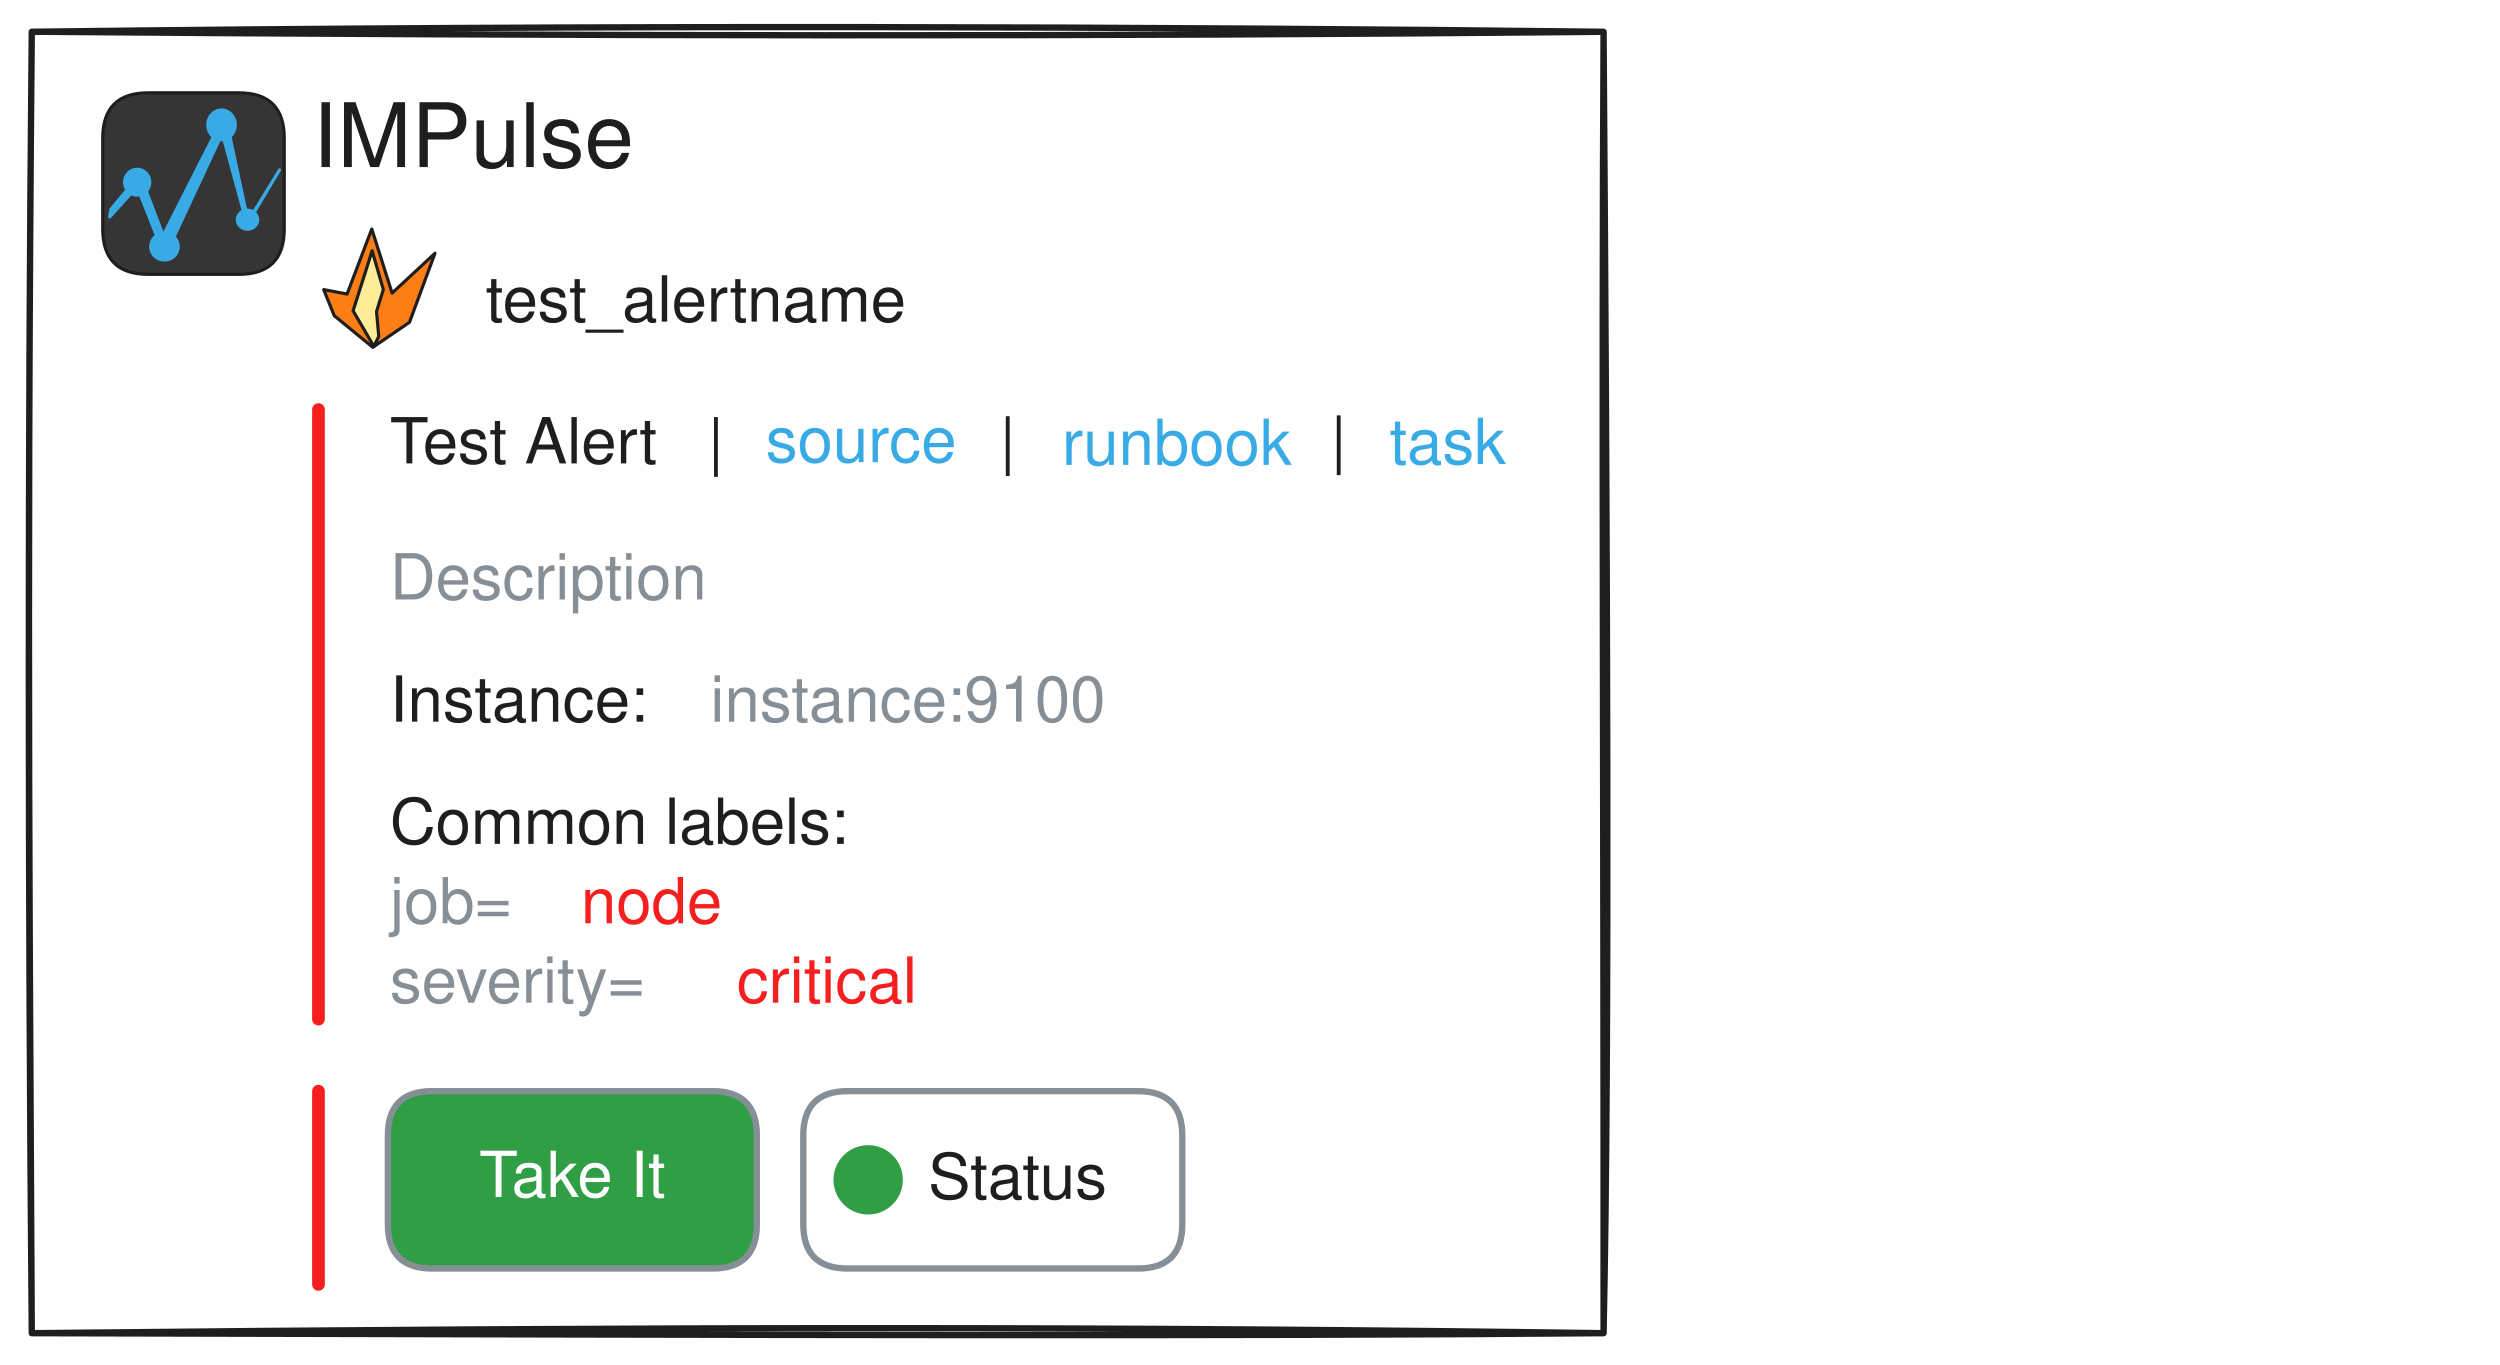
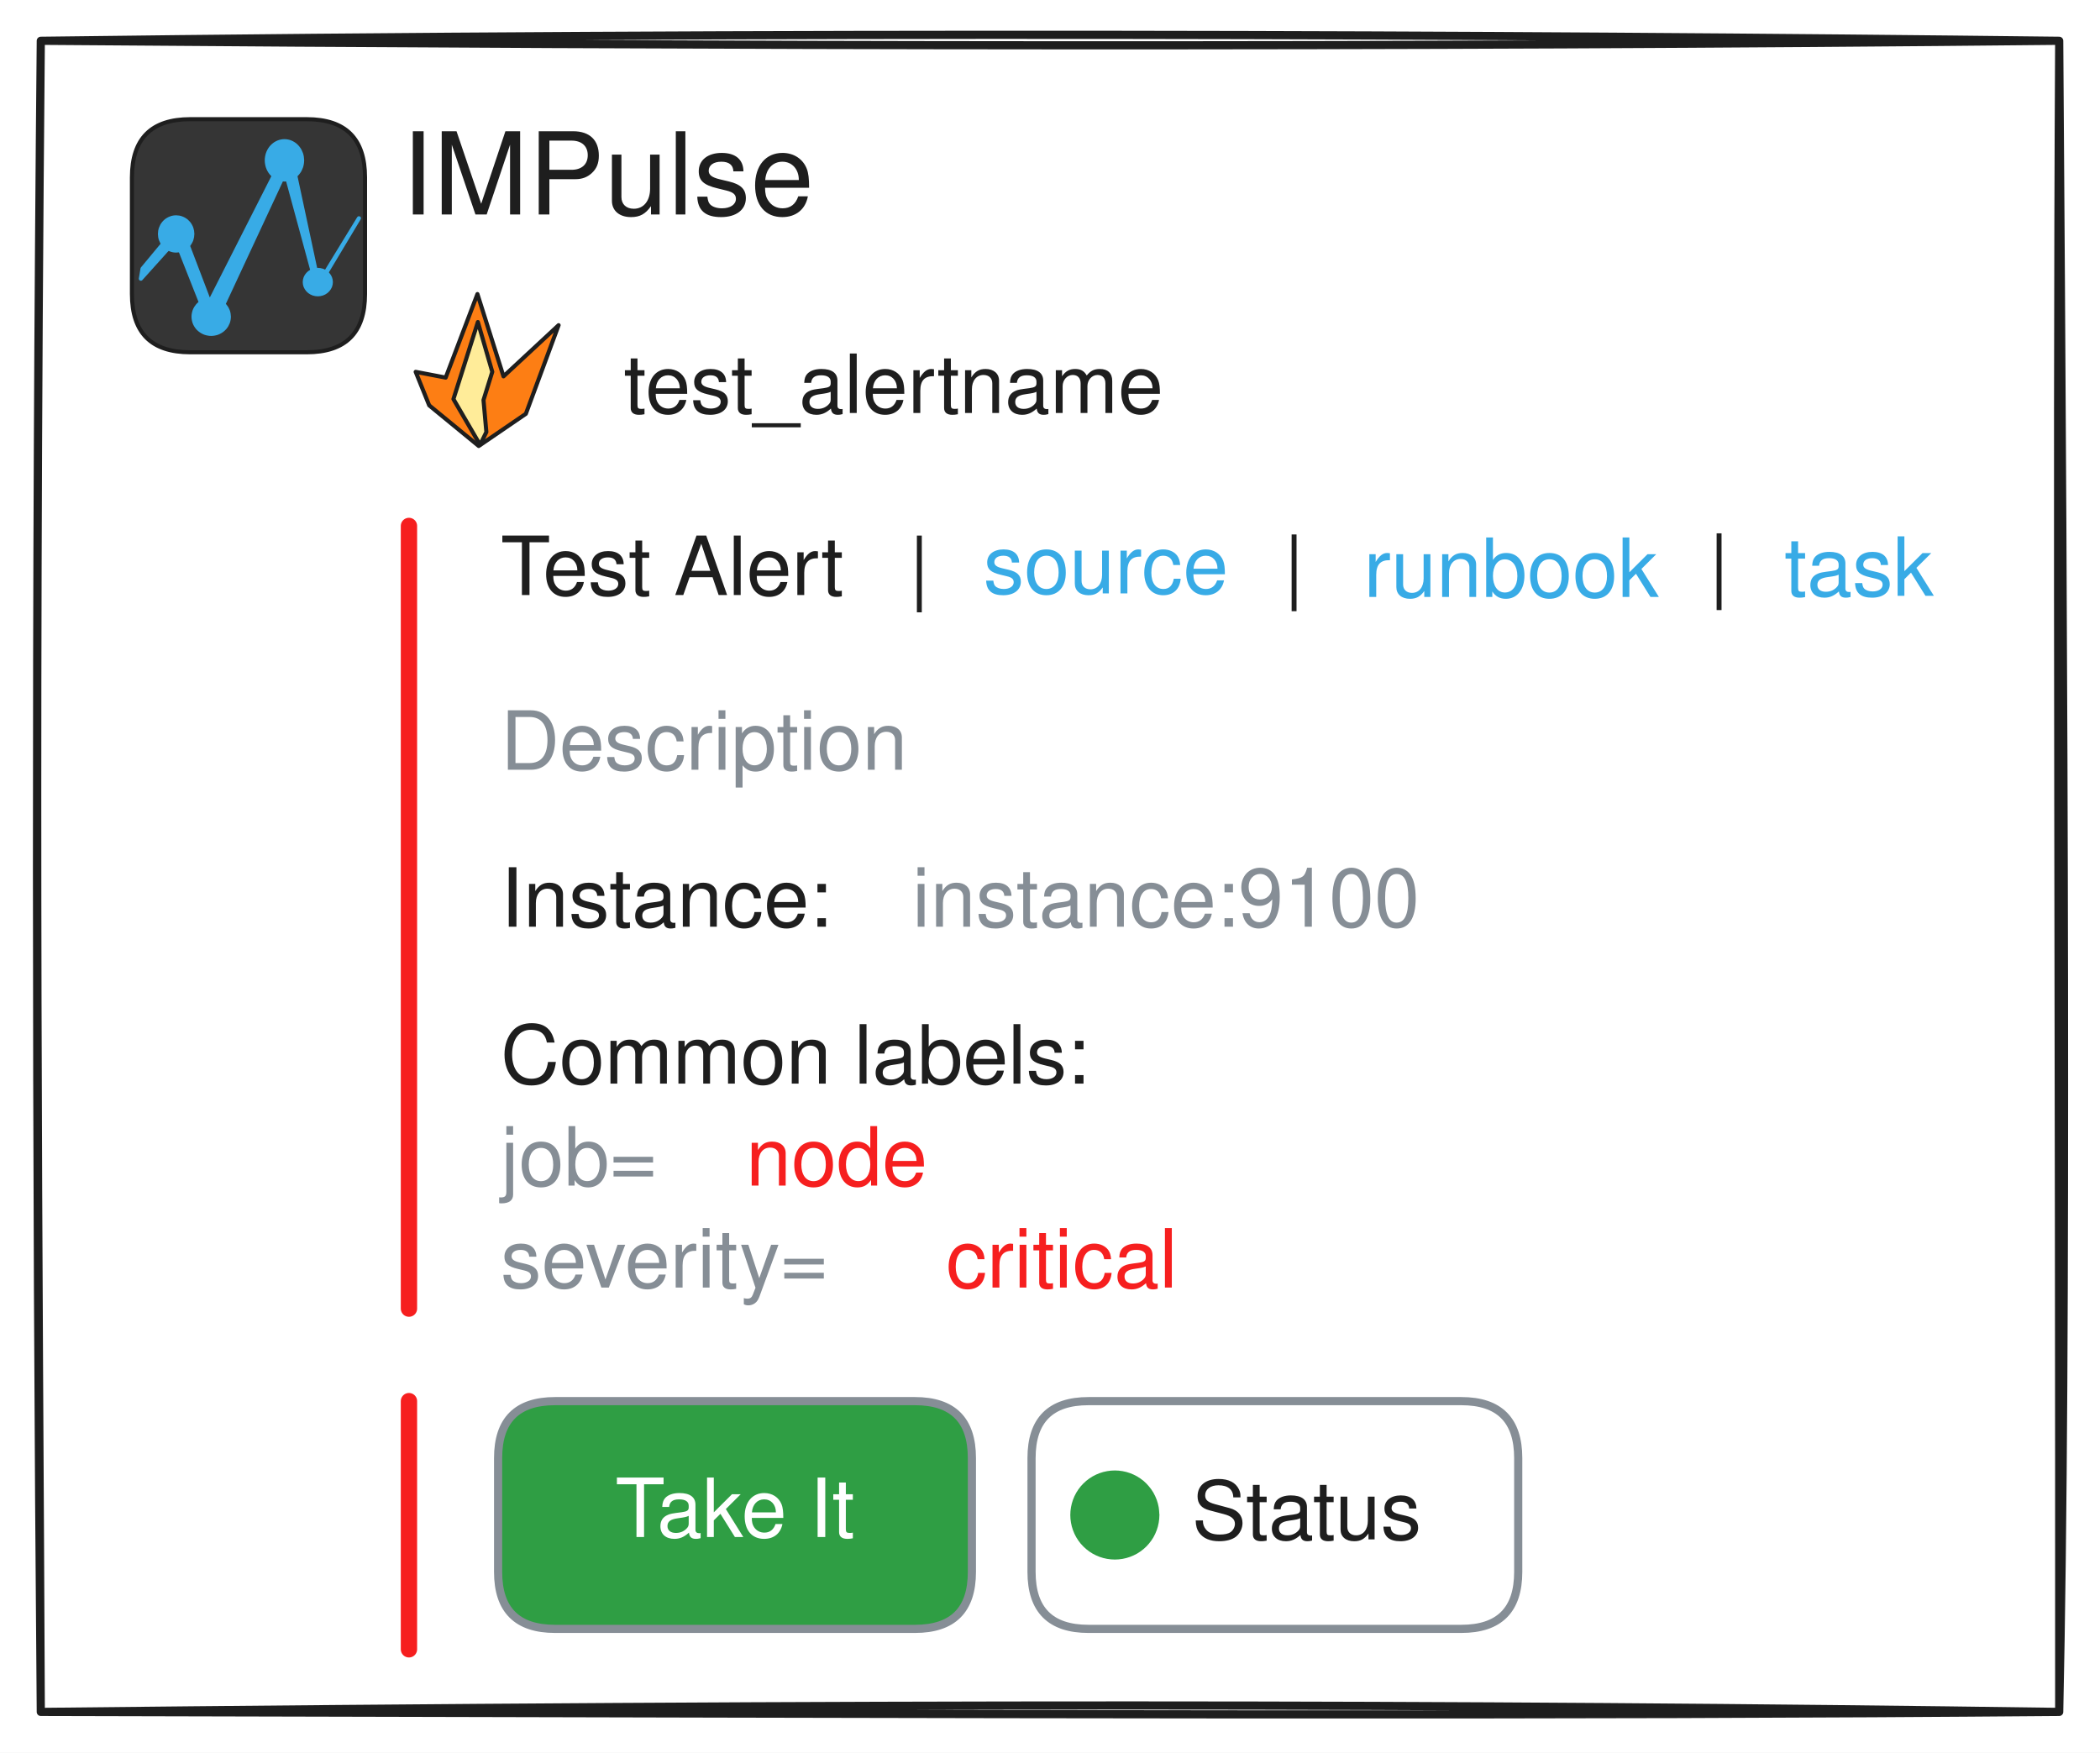
- <svg xmlns="http://www.w3.org/2000/svg" version="1.1" viewBox="0 0 786.949 429.663" width="786.949" height="429.663">
+ <svg xmlns="http://www.w3.org/2000/svg" version="1.1" viewBox="0 0 514.771 429.663" width="514.771" height="429.663">
  <defs>
    <style class="style-fonts">
      </style>
  </defs>
-   <rect x="0" y="0" width="786.949" height="429.663" fill="#ffffff" />
+   <rect x="0" y="0" width="514.771" height="429.663" fill="#ffffff" />
  <g stroke-linecap="round" transform="translate(10 10) rotate(0 247.3856 204.8313)">
    <path d="M0 0 C178.93 -2.29, 358.91 -1.6, 494.77 0 M0 0 C167.4 1.32, 333.79 1.63, 494.77 0 M494.77 0 C494.11 118.07, 494.85 238.18, 494.77 409.66 M494.77 0 C495.92 159.3, 496.74 318.52, 494.77 409.66 M494.77 409.66 C348.04 407.59, 199.75 407.51, 0 409.66 M494.77 409.66 C372.94 410.67, 252.1 410.27, 0 409.66 M0 409.66 C-0.45 300.72, -1.73 189.95, 0 0 M0 409.66 C-1.19 271.48, -1.29 132.8, 0 0" stroke="#1e1e1e" stroke-width="2" fill="none" />
  </g>
  <g transform="translate(98.4026 28.91543) rotate(0 50.57227 16.1)">
    <text x="0" y="23.661" font-family="Helvetica, Segoe UI Emoji" font-size="28px" fill="#1e1e1e" text-anchor="start" style="white-space: pre;" direction="ltr" dominant-baseline="alphabetic">IMPulse</text>
  </g>
  <g stroke-linecap="round" transform="translate(32.34005 29.21727) rotate(0 28.56915 28.56915)">
    <path d="M14.28 0 C25.25 0, 36.22 0, 42.85 0 C52.38 0, 57.14 4.76, 57.14 14.28 C57.14 22.08, 57.14 29.87, 57.14 42.85 C57.14 52.38, 52.38 57.14, 42.85 57.14 C33.19 57.14, 23.53 57.14, 14.28 57.14 C4.76 57.14, 0 52.38, 0 42.85 C0 32.82, 0 22.78, 0 14.28 C0 4.76, 4.76 0, 14.28 0" stroke="none" stroke-width="0" fill="#353535" />
    <path d="M14.28 0 C20.78 0, 27.27 0, 42.85 0 M14.28 0 C20.23 0, 26.17 0, 42.85 0 M42.85 0 C52.38 0, 57.14 4.76, 57.14 14.28 M42.85 0 C52.38 0, 57.14 4.76, 57.14 14.28 M57.14 14.28 C57.14 21.59, 57.14 28.9, 57.14 42.85 M57.14 14.28 C57.14 20.64, 57.14 26.99, 57.14 42.85 M57.14 42.85 C57.14 52.38, 52.38 57.14, 42.85 57.14 M57.14 42.85 C57.14 52.38, 52.38 57.14, 42.85 57.14 M42.85 57.14 C33.55 57.14, 24.25 57.14, 14.28 57.14 M42.85 57.14 C35.29 57.14, 27.73 57.14, 14.28 57.14 M14.28 57.14 C4.76 57.14, 0 52.38, 0 42.85 M14.28 57.14 C4.76 57.14, 0 52.38, 0 42.85 M0 42.85 C0 36.57, 0 30.28, 0 14.28 M0 42.85 C0 32.63, 0 22.41, 0 14.28 M0 14.28 C0 4.76, 4.76 0, 14.28 0 M0 14.28 C0 4.76, 4.76 0, 14.28 0" stroke="#1e1e1e" stroke-width="1" fill="none" />
  </g>
  <g stroke-linecap="round">
    <g transform="translate(34.93636 65.87213) rotate(0 26.3208 -7.580325)" fill-rule="evenodd">
      <path d="M0 0 L9.1 -10.96 L16.43 8.28 L35.89 -30.08 L43.15 3.8 L53.05 -12.37 L42.81 4.72 L35.03 -23.92 L16.94 14.92 L8.22 -7.15 L-0.41 2.45" stroke="none" stroke-width="0" fill="#38abe6" fill-rule="evenodd" />
      <path d="M0 0 C3.18 -3.83, 6.36 -7.66, 9.1 -10.96 M0 0 C3.6 -4.34, 7.21 -8.67, 9.1 -10.96 M9.1 -10.96 C10.65 -6.91, 12.19 -2.86, 16.43 8.28 M9.1 -10.96 C11.36 -5.03, 13.62 0.91, 16.43 8.28 M16.43 8.28 C22.03 -2.75, 27.62 -13.79, 35.89 -30.08 M16.43 8.28 C23.26 -5.18, 30.09 -18.64, 35.89 -30.08 M35.89 -30.08 C38.5 -17.9, 41.11 -5.72, 43.15 3.8 M35.89 -30.08 C38.41 -18.32, 40.93 -6.55, 43.15 3.8 M43.15 3.8 C46.18 -1.14, 49.21 -6.09, 53.05 -12.37 M43.15 3.8 C46.33 -1.4, 49.52 -6.59, 53.05 -12.37 M53.05 -12.37 C50.19 -7.6, 47.34 -2.83, 42.81 4.72 M53.05 -12.37 C49.21 -5.96, 45.37 0.45, 42.81 4.72 M42.81 4.72 C39.87 -6.12, 36.92 -16.96, 35.03 -23.92 M42.81 4.72 C40.73 -2.93, 38.65 -10.59, 35.03 -23.92 M35.03 -23.92 C31.07 -15.43, 27.12 -6.94, 16.94 14.92 M35.03 -23.92 C29.77 -12.65, 24.52 -1.37, 16.94 14.92 M16.94 14.92 C15.16 10.42, 13.38 5.92, 8.22 -7.15 M16.94 14.92 C14.76 9.41, 12.58 3.89, 8.22 -7.15 M8.22 -7.15 C5.63 -4.27, 3.04 -1.39, -0.41 2.45 M8.22 -7.15 C5.27 -3.86, 2.31 -0.58, -0.41 2.45 M-0.41 2.45 C-0.29 1.7, -0.16 0.96, 0 0 M-0.41 2.45 C-0.28 1.63, -0.14 0.82, 0 0" stroke="#38abe6" stroke-width="1" fill="none" />
    </g>
  </g>
  <mask />
  <g stroke-linecap="round" transform="translate(65.39795 34.6108) rotate(0 4.328093 4.695215)">
    <path d="M8.66 4.7 C8.66 4.97, 8.63 5.24, 8.59 5.51 C8.55 5.78, 8.48 6.05, 8.4 6.3 C8.31 6.56, 8.2 6.81, 8.08 7.04 C7.95 7.28, 7.8 7.51, 7.64 7.71 C7.48 7.92, 7.3 8.12, 7.11 8.29 C6.92 8.47, 6.71 8.63, 6.49 8.76 C6.28 8.9, 6.04 9.01, 5.81 9.11 C5.57 9.2, 5.33 9.27, 5.08 9.32 C4.83 9.37, 4.58 9.39, 4.33 9.39 C4.08 9.39, 3.82 9.37, 3.58 9.32 C3.33 9.27, 3.08 9.2, 2.85 9.11 C2.61 9.01, 2.38 8.9, 2.16 8.76 C1.95 8.63, 1.74 8.47, 1.55 8.29 C1.35 8.12, 1.17 7.92, 1.01 7.71 C0.85 7.51, 0.71 7.28, 0.58 7.04 C0.45 6.81, 0.35 6.56, 0.26 6.3 C0.18 6.05, 0.11 5.78, 0.07 5.51 C0.02 5.24, 0 4.97, 0 4.7 C0 4.42, 0.02 4.15, 0.07 3.88 C0.11 3.61, 0.18 3.34, 0.26 3.09 C0.35 2.83, 0.45 2.58, 0.58 2.35 C0.71 2.11, 0.85 1.89, 1.01 1.68 C1.17 1.47, 1.35 1.27, 1.55 1.1 C1.74 0.92, 1.95 0.76, 2.16 0.63 C2.38 0.49, 2.61 0.38, 2.85 0.28 C3.08 0.19, 3.33 0.12, 3.58 0.07 C3.82 0.02, 4.08 0, 4.33 0 C4.58 0, 4.83 0.02, 5.08 0.07 C5.33 0.12, 5.57 0.19, 5.81 0.28 C6.04 0.38, 6.28 0.49, 6.49 0.63 C6.71 0.76, 6.92 0.92, 7.11 1.1 C7.3 1.27, 7.48 1.47, 7.64 1.68 C7.8 1.89, 7.95 2.11, 8.08 2.35 C8.2 2.58, 8.31 2.83, 8.4 3.09 C8.48 3.34, 8.55 3.61, 8.59 3.88 C8.63 4.15, 8.65 4.56, 8.66 4.7 C8.67 4.83, 8.67 4.56, 8.66 4.7" stroke="none" stroke-width="0" fill="#38abe6" />
    <path d="M8.66 4.7 C8.66 4.97, 8.63 5.24, 8.59 5.51 C8.55 5.78, 8.48 6.05, 8.4 6.3 C8.31 6.56, 8.2 6.81, 8.08 7.04 C7.95 7.28, 7.8 7.51, 7.64 7.71 C7.48 7.92, 7.3 8.12, 7.11 8.29 C6.92 8.47, 6.71 8.63, 6.49 8.76 C6.28 8.9, 6.04 9.01, 5.81 9.11 C5.57 9.2, 5.33 9.27, 5.08 9.32 C4.83 9.37, 4.58 9.39, 4.33 9.39 C4.08 9.39, 3.82 9.37, 3.58 9.32 C3.33 9.27, 3.08 9.2, 2.85 9.11 C2.61 9.01, 2.38 8.9, 2.16 8.76 C1.95 8.63, 1.74 8.47, 1.55 8.29 C1.35 8.12, 1.17 7.92, 1.01 7.71 C0.85 7.51, 0.71 7.28, 0.58 7.04 C0.45 6.81, 0.35 6.56, 0.26 6.3 C0.18 6.05, 0.11 5.78, 0.07 5.51 C0.02 5.24, 0 4.97, 0 4.7 C0 4.42, 0.02 4.15, 0.07 3.88 C0.11 3.61, 0.18 3.34, 0.26 3.09 C0.35 2.83, 0.45 2.58, 0.58 2.35 C0.71 2.11, 0.85 1.89, 1.01 1.68 C1.17 1.47, 1.35 1.27, 1.55 1.1 C1.74 0.92, 1.95 0.76, 2.16 0.63 C2.38 0.49, 2.61 0.38, 2.85 0.28 C3.08 0.19, 3.33 0.12, 3.58 0.07 C3.82 0.02, 4.08 0, 4.33 0 C4.58 0, 4.83 0.02, 5.08 0.07 C5.33 0.12, 5.57 0.19, 5.81 0.28 C6.04 0.38, 6.28 0.49, 6.49 0.63 C6.71 0.76, 6.92 0.92, 7.11 1.1 C7.3 1.27, 7.48 1.47, 7.64 1.68 C7.8 1.89, 7.95 2.11, 8.08 2.35 C8.2 2.58, 8.31 2.83, 8.4 3.09 C8.48 3.34, 8.55 3.61, 8.59 3.88 C8.63 4.15, 8.65 4.56, 8.66 4.7 C8.67 4.83, 8.67 4.56, 8.66 4.7" stroke="#38abe6" stroke-width="1" fill="none" />
  </g>
  <g stroke-linecap="round" transform="translate(47.44154 73.42686) rotate(0 4.328104 4.209458)">
    <path d="M8.66 4.21 C8.66 4.45, 8.63 4.7, 8.59 4.94 C8.55 5.18, 8.48 5.42, 8.4 5.65 C8.31 5.88, 8.2 6.1, 8.08 6.31 C7.95 6.53, 7.8 6.73, 7.64 6.92 C7.48 7.1, 7.3 7.28, 7.11 7.43 C6.92 7.59, 6.71 7.73, 6.49 7.85 C6.28 7.98, 6.04 8.08, 5.81 8.17 C5.57 8.25, 5.33 8.31, 5.08 8.35 C4.83 8.4, 4.58 8.42, 4.33 8.42 C4.08 8.42, 3.82 8.4, 3.58 8.35 C3.33 8.31, 3.08 8.25, 2.85 8.17 C2.61 8.08, 2.38 7.98, 2.16 7.85 C1.95 7.73, 1.74 7.59, 1.55 7.43 C1.35 7.28, 1.17 7.1, 1.01 6.92 C0.85 6.73, 0.71 6.53, 0.58 6.31 C0.45 6.1, 0.35 5.88, 0.26 5.65 C0.18 5.42, 0.11 5.18, 0.07 4.94 C0.02 4.7, 0 4.45, 0 4.21 C0 3.97, 0.02 3.72, 0.07 3.48 C0.11 3.24, 0.18 3, 0.26 2.77 C0.35 2.54, 0.45 2.32, 0.58 2.1 C0.71 1.89, 0.85 1.69, 1.01 1.5 C1.17 1.32, 1.35 1.14, 1.55 0.98 C1.74 0.83, 1.95 0.69, 2.16 0.56 C2.38 0.44, 2.61 0.34, 2.85 0.25 C3.08 0.17, 3.33 0.11, 3.58 0.06 C3.82 0.02, 4.08 0, 4.33 0 C4.58 0, 4.83 0.02, 5.08 0.06 C5.33 0.11, 5.57 0.17, 5.81 0.25 C6.04 0.34, 6.28 0.44, 6.49 0.56 C6.71 0.69, 6.92 0.83, 7.11 0.98 C7.3 1.14, 7.48 1.32, 7.64 1.5 C7.8 1.69, 7.95 1.89, 8.08 2.1 C8.2 2.32, 8.31 2.54, 8.4 2.77 C8.48 3, 8.55 3.24, 8.59 3.48 C8.63 3.72, 8.65 4.09, 8.66 4.21 C8.67 4.33, 8.67 4.09, 8.66 4.21" stroke="none" stroke-width="0" fill="#38abe6" />
    <path d="M8.66 4.21 C8.66 4.45, 8.63 4.7, 8.59 4.94 C8.55 5.18, 8.48 5.42, 8.4 5.65 C8.31 5.88, 8.2 6.1, 8.08 6.31 C7.95 6.53, 7.8 6.73, 7.64 6.92 C7.48 7.1, 7.3 7.28, 7.11 7.43 C6.92 7.59, 6.71 7.73, 6.49 7.85 C6.28 7.98, 6.04 8.08, 5.81 8.17 C5.57 8.25, 5.33 8.31, 5.08 8.35 C4.83 8.4, 4.58 8.42, 4.33 8.42 C4.08 8.42, 3.82 8.4, 3.58 8.35 C3.33 8.31, 3.08 8.25, 2.85 8.17 C2.61 8.08, 2.38 7.98, 2.16 7.85 C1.95 7.73, 1.74 7.59, 1.55 7.43 C1.35 7.28, 1.17 7.1, 1.01 6.92 C0.85 6.73, 0.71 6.53, 0.58 6.31 C0.45 6.1, 0.35 5.88, 0.26 5.65 C0.18 5.42, 0.11 5.18, 0.07 4.94 C0.02 4.7, 0 4.45, 0 4.21 C0 3.97, 0.02 3.72, 0.07 3.48 C0.11 3.24, 0.18 3, 0.26 2.77 C0.35 2.54, 0.45 2.32, 0.58 2.1 C0.71 1.89, 0.85 1.69, 1.01 1.5 C1.17 1.32, 1.35 1.14, 1.55 0.98 C1.74 0.83, 1.95 0.69, 2.16 0.56 C2.38 0.44, 2.61 0.34, 2.85 0.25 C3.08 0.17, 3.33 0.11, 3.58 0.06 C3.82 0.02, 4.08 0, 4.33 0 C4.58 0, 4.83 0.02, 5.08 0.06 C5.33 0.11, 5.57 0.17, 5.81 0.25 C6.04 0.34, 6.28 0.44, 6.49 0.56 C6.71 0.69, 6.92 0.83, 7.11 0.98 C7.3 1.14, 7.48 1.32, 7.64 1.5 C7.8 1.69, 7.95 1.89, 8.08 2.1 C8.2 2.32, 8.31 2.54, 8.4 2.77 C8.48 3, 8.55 3.24, 8.59 3.48 C8.63 3.72, 8.65 4.09, 8.66 4.21 C8.67 4.33, 8.67 4.09, 8.66 4.21" stroke="#38abe6" stroke-width="1" fill="none" />
  </g>
  <g stroke-linecap="round" transform="translate(39.2104 53.28057) rotate(0 3.967423 4.069666)">
    <path d="M7.93 4.07 C7.93 4.31, 7.91 4.54, 7.87 4.78 C7.83 5.01, 7.77 5.24, 7.7 5.46 C7.62 5.68, 7.52 5.9, 7.4 6.1 C7.29 6.31, 7.15 6.51, 7.01 6.69 C6.86 6.87, 6.69 7.04, 6.52 7.19 C6.34 7.34, 6.15 7.48, 5.95 7.59 C5.75 7.71, 5.54 7.81, 5.32 7.89 C5.11 7.97, 4.88 8.04, 4.66 8.08 C4.43 8.12, 4.2 8.14, 3.97 8.14 C3.74 8.14, 3.5 8.12, 3.28 8.08 C3.05 8.04, 2.83 7.97, 2.61 7.89 C2.39 7.81, 2.18 7.71, 1.98 7.59 C1.78 7.48, 1.59 7.34, 1.42 7.19 C1.24 7.04, 1.08 6.87, 0.93 6.69 C0.78 6.51, 0.65 6.31, 0.53 6.1 C0.42 5.9, 0.32 5.68, 0.24 5.46 C0.16 5.24, 0.1 5.01, 0.06 4.78 C0.02 4.54, 0 4.31, 0 4.07 C0 3.83, 0.02 3.59, 0.06 3.36 C0.1 3.13, 0.16 2.9, 0.24 2.68 C0.32 2.46, 0.42 2.24, 0.53 2.03 C0.65 1.83, 0.78 1.63, 0.93 1.45 C1.08 1.27, 1.24 1.1, 1.42 0.95 C1.59 0.8, 1.78 0.66, 1.98 0.55 C2.18 0.43, 2.39 0.33, 2.61 0.25 C2.83 0.16, 3.05 0.1, 3.28 0.06 C3.5 0.02, 3.74 0, 3.97 0 C4.2 0, 4.43 0.02, 4.66 0.06 C4.88 0.1, 5.11 0.16, 5.32 0.25 C5.54 0.33, 5.75 0.43, 5.95 0.55 C6.15 0.66, 6.34 0.8, 6.52 0.95 C6.69 1.1, 6.86 1.27, 7.01 1.45 C7.15 1.63, 7.29 1.83, 7.4 2.03 C7.52 2.24, 7.62 2.46, 7.7 2.68 C7.77 2.9, 7.83 3.13, 7.87 3.36 C7.91 3.59, 7.92 3.95, 7.93 4.07 C7.94 4.19, 7.94 3.95, 7.93 4.07" stroke="none" stroke-width="0" fill="#38abe6" />
    <path d="M7.93 4.07 C7.93 4.31, 7.91 4.54, 7.87 4.78 C7.83 5.01, 7.77 5.24, 7.7 5.46 C7.62 5.68, 7.52 5.9, 7.4 6.1 C7.29 6.31, 7.15 6.51, 7.01 6.69 C6.86 6.87, 6.69 7.04, 6.52 7.19 C6.34 7.34, 6.15 7.48, 5.95 7.59 C5.75 7.71, 5.54 7.81, 5.32 7.89 C5.11 7.97, 4.88 8.04, 4.66 8.08 C4.43 8.12, 4.2 8.14, 3.97 8.14 C3.74 8.14, 3.5 8.12, 3.28 8.08 C3.05 8.04, 2.83 7.97, 2.61 7.89 C2.39 7.81, 2.18 7.71, 1.98 7.59 C1.78 7.48, 1.59 7.34, 1.42 7.19 C1.24 7.04, 1.08 6.87, 0.93 6.69 C0.78 6.51, 0.65 6.31, 0.53 6.1 C0.42 5.9, 0.32 5.68, 0.24 5.46 C0.16 5.24, 0.1 5.01, 0.06 4.78 C0.02 4.54, 0 4.31, 0 4.07 C0 3.83, 0.02 3.59, 0.06 3.36 C0.1 3.13, 0.16 2.9, 0.24 2.68 C0.32 2.46, 0.42 2.24, 0.53 2.03 C0.65 1.83, 0.78 1.63, 0.93 1.45 C1.08 1.27, 1.24 1.1, 1.42 0.95 C1.59 0.8, 1.78 0.66, 1.98 0.55 C2.18 0.43, 2.39 0.33, 2.61 0.25 C2.83 0.16, 3.05 0.1, 3.28 0.06 C3.5 0.02, 3.74 0, 3.97 0 C4.2 0, 4.43 0.02, 4.66 0.06 C4.88 0.1, 5.11 0.16, 5.32 0.25 C5.54 0.33, 5.75 0.43, 5.95 0.55 C6.15 0.66, 6.34 0.8, 6.52 0.95 C6.69 1.1, 6.86 1.27, 7.01 1.45 C7.15 1.63, 7.29 1.83, 7.4 2.03 C7.52 2.24, 7.62 2.46, 7.7 2.68 C7.77 2.9, 7.83 3.13, 7.87 3.36 C7.91 3.59, 7.92 3.95, 7.93 4.07 C7.94 4.19, 7.94 3.95, 7.93 4.07" stroke="#38abe6" stroke-width="1" fill="none" />
  </g>
  <g stroke-linecap="round" transform="translate(74.70955 66.16183) rotate(0 3.194536 2.989254)">
    <path d="M6.39 2.99 C6.39 3.16, 6.37 3.34, 6.34 3.51 C6.31 3.68, 6.26 3.85, 6.2 4.01 C6.13 4.17, 6.05 4.33, 5.96 4.48 C5.87 4.63, 5.76 4.78, 5.64 4.91 C5.52 5.04, 5.39 5.17, 5.25 5.28 C5.11 5.39, 4.95 5.49, 4.79 5.58 C4.63 5.66, 4.46 5.74, 4.29 5.8 C4.11 5.86, 3.93 5.9, 3.75 5.93 C3.57 5.96, 3.38 5.98, 3.19 5.98 C3.01 5.98, 2.82 5.96, 2.64 5.93 C2.46 5.9, 2.28 5.86, 2.1 5.8 C1.93 5.74, 1.76 5.66, 1.6 5.58 C1.44 5.49, 1.28 5.39, 1.14 5.28 C1 5.17, 0.87 5.04, 0.75 4.91 C0.63 4.78, 0.52 4.63, 0.43 4.48 C0.34 4.33, 0.26 4.17, 0.19 4.01 C0.13 3.85, 0.08 3.68, 0.05 3.51 C0.02 3.34, 0 3.16, 0 2.99 C0 2.82, 0.02 2.64, 0.05 2.47 C0.08 2.3, 0.13 2.13, 0.19 1.97 C0.26 1.8, 0.34 1.64, 0.43 1.49 C0.52 1.34, 0.63 1.2, 0.75 1.07 C0.87 0.94, 1 0.81, 1.14 0.7 C1.28 0.59, 1.44 0.49, 1.6 0.4 C1.76 0.31, 1.93 0.24, 2.1 0.18 C2.28 0.12, 2.46 0.08, 2.64 0.05 C2.82 0.02, 3.01 0, 3.19 0 C3.38 0, 3.57 0.02, 3.75 0.05 C3.93 0.08, 4.11 0.12, 4.29 0.18 C4.46 0.24, 4.63 0.31, 4.79 0.4 C4.95 0.49, 5.11 0.59, 5.25 0.7 C5.39 0.81, 5.52 0.94, 5.64 1.07 C5.76 1.2, 5.87 1.34, 5.96 1.49 C6.05 1.64, 6.13 1.8, 6.2 1.97 C6.26 2.13, 6.31 2.3, 6.34 2.47 C6.37 2.64, 6.38 2.9, 6.39 2.99 C6.4 3.08, 6.4 2.9, 6.39 2.99" stroke="none" stroke-width="0" fill="#38abe6" />
    <path d="M6.39 2.99 C6.39 3.16, 6.37 3.34, 6.34 3.51 C6.31 3.68, 6.26 3.85, 6.2 4.01 C6.13 4.17, 6.05 4.33, 5.96 4.48 C5.87 4.63, 5.76 4.78, 5.64 4.91 C5.52 5.04, 5.39 5.17, 5.25 5.28 C5.11 5.39, 4.95 5.49, 4.79 5.58 C4.63 5.66, 4.46 5.74, 4.29 5.8 C4.11 5.86, 3.93 5.9, 3.75 5.93 C3.57 5.96, 3.38 5.98, 3.19 5.98 C3.01 5.98, 2.82 5.96, 2.64 5.93 C2.46 5.9, 2.28 5.86, 2.1 5.8 C1.93 5.74, 1.76 5.66, 1.6 5.58 C1.44 5.49, 1.28 5.39, 1.14 5.28 C1 5.17, 0.87 5.04, 0.75 4.91 C0.63 4.78, 0.52 4.63, 0.43 4.48 C0.34 4.33, 0.26 4.17, 0.19 4.01 C0.13 3.85, 0.08 3.68, 0.05 3.51 C0.02 3.34, 0 3.16, 0 2.99 C0 2.82, 0.02 2.64, 0.05 2.47 C0.08 2.3, 0.13 2.13, 0.19 1.97 C0.26 1.8, 0.34 1.64, 0.43 1.49 C0.52 1.34, 0.63 1.2, 0.75 1.07 C0.87 0.94, 1 0.81, 1.14 0.7 C1.28 0.59, 1.44 0.49, 1.6 0.4 C1.76 0.31, 1.93 0.24, 2.1 0.18 C2.28 0.12, 2.46 0.08, 2.64 0.05 C2.82 0.02, 3.01 0, 3.19 0 C3.38 0, 3.57 0.02, 3.75 0.05 C3.93 0.08, 4.11 0.12, 4.29 0.18 C4.46 0.24, 4.63 0.31, 4.79 0.4 C4.95 0.49, 5.11 0.59, 5.25 0.7 C5.39 0.81, 5.52 0.94, 5.64 1.07 C5.76 1.2, 5.87 1.34, 5.96 1.49 C6.05 1.64, 6.13 1.8, 6.2 1.97 C6.26 2.13, 6.31 2.3, 6.34 2.47 C6.37 2.64, 6.38 2.9, 6.39 2.99 C6.4 3.08, 6.4 2.9, 6.39 2.99" stroke="#38abe6" stroke-width="1" fill="none" />
  </g>
  <g stroke-linecap="round">
    <g transform="translate(117.3513 109.3341) rotate(0 2.058744 -18.62356)" fill-rule="evenodd">
      <path d="M0 0 L-12.14 -9.96 L-15.46 -18.18 L-8.1 -16.77 L-0.32 -37.25 L6.07 -17.07 L19.58 -29.62 L11.55 -7.89 L0 0" stroke="none" stroke-width="0" fill="#fd7e14" fill-rule="evenodd" />
      <path d="M0 0 C-2.78 -2.28, -5.56 -4.56, -12.14 -9.96 M0 0 C-3.21 -2.63, -6.43 -5.27, -12.14 -9.96 M-12.14 -9.96 C-13.01 -12.11, -13.88 -14.27, -15.46 -18.18 M-12.14 -9.96 C-13.41 -13.1, -14.68 -16.25, -15.46 -18.18 M-15.46 -18.18 C-12.68 -17.65, -9.9 -17.11, -8.1 -16.77 M-15.46 -18.18 C-13.91 -17.88, -12.36 -17.58, -8.1 -16.77 M-8.1 -16.77 C-5.23 -24.32, -2.36 -31.87, -0.32 -37.25 M-8.1 -16.77 C-5.2 -24.41, -2.3 -32.05, -0.32 -37.25 M-0.32 -37.25 C1.91 -30.19, 4.15 -23.14, 6.07 -17.07 M-0.32 -37.25 C1.91 -30.2, 4.14 -23.15, 6.07 -17.07 M6.07 -17.07 C9.18 -19.96, 12.29 -22.85, 19.58 -29.62 M6.07 -17.07 C10.72 -21.39, 15.38 -25.72, 19.58 -29.62 M19.58 -29.62 C17.2 -23.17, 14.81 -16.73, 11.55 -7.89 M19.58 -29.62 C17.47 -23.92, 15.36 -18.21, 11.55 -7.89 M11.55 -7.89 C8.23 -5.62, 4.91 -3.35, 0 0 M11.55 -7.89 C7.19 -4.91, 2.83 -1.93, 0 0 M0 0 C0 0, 0 0, 0 0 M0 0 C0 0, 0 0, 0 0" stroke="#1e1e1e" stroke-width="1" fill="none" />
    </g>
  </g>
  <mask />
  <g stroke-linecap="round">
    <g transform="translate(117.6807 109.0436) rotate(0 -1.765512 -15.04968)" fill-rule="evenodd">
      <path d="M0 0 L-6.53 -11.21 L-0.54 -30.1 L2.99 -17.89 L0.84 -10.98 L1.54 -3.14" stroke="none" stroke-width="0" fill="#ffec99" fill-rule="evenodd" />
      <path d="M0 0 C-1.79 -3.08, -3.58 -6.15, -6.53 -11.21 M0 0 C-1.31 -2.25, -2.62 -4.5, -6.53 -11.21 M-6.53 -11.21 C-4.74 -16.86, -2.95 -22.51, -0.54 -30.1 M-6.53 -11.21 C-5.06 -15.83, -3.6 -20.45, -0.54 -30.1 M-0.54 -30.1 C0.36 -26.98, 1.27 -23.87, 2.99 -17.89 M-0.54 -30.1 C0.55 -26.34, 1.64 -22.57, 2.99 -17.89 M2.99 -17.89 C2.52 -16.38, 2.06 -14.87, 0.84 -10.98 M2.99 -17.89 C2.3 -15.67, 1.61 -13.45, 0.84 -10.98 M0.84 -10.98 C1.01 -9.13, 1.17 -7.28, 1.54 -3.14 M0.84 -10.98 C1.1 -8.11, 1.35 -5.24, 1.54 -3.14 M1.54 -3.14 C1.07 -2.18, 0.6 -1.23, 0 0 M1.54 -3.14 C1.16 -2.37, 0.78 -1.6, 0 0" stroke="#1e1e1e" stroke-width="1" fill="none" />
    </g>
  </g>
  <mask />
  <g transform="translate(152.9048 84.33413) rotate(0 66.14746 11.5)">
    <text x="0" y="16.9" font-family="Helvetica, Segoe UI Emoji" font-size="20px" fill="#1e1e1e" text-anchor="start" style="white-space: pre;" direction="ltr" dominant-baseline="alphabetic">test_alertname</text>
  </g>
  <g stroke-linecap="round">
    <g transform="translate(100.2472 128.9282) rotate(0 0 95.93748)">
      <path d="M0 0 C0 67, 0 134, 0 191.87 M0 0 C0 52.18, 0 104.36, 0 191.87" stroke="#f61f1f" stroke-width="4" fill="none" />
    </g>
  </g>
  <mask />
  <g transform="translate(122.7174 171.8013) rotate(0 50.01953 11.5)">
    <text x="0" y="16.9" font-family="Helvetica, Segoe UI Emoji" font-size="20px" fill="#868e96" text-anchor="start" style="white-space: pre;" direction="ltr" dominant-baseline="alphabetic">Description</text>
  </g>
  <g transform="translate(122.7174 210.2683) rotate(0 43.35938 11.5)">
    <text x="0" y="16.9" font-family="Helvetica, Segoe UI Emoji" font-size="20px" fill="#1e1e1e" text-anchor="start" style="white-space: pre;" direction="ltr" dominant-baseline="alphabetic">Instance: </text>
  </g>
  <g transform="translate(223.6173 210.2683) rotate(0 62.27051 11.5)">
    <text x="0" y="16.9" font-family="Helvetica, Segoe UI Emoji" font-size="20px" fill="#868e96" text-anchor="start" style="white-space: pre;" direction="ltr" dominant-baseline="alphabetic">instance:9100</text>
  </g>
  <g transform="translate(122.7174 248.7353) rotate(0 72.25098 11.5)">
    <text x="0" y="16.9" font-family="Helvetica, Segoe UI Emoji" font-size="20px" fill="#1e1e1e" text-anchor="start" style="white-space: pre;" direction="ltr" dominant-baseline="alphabetic">Common labels:</text>
  </g>
  <g transform="translate(122.7174 273.7353) rotate(0 24.74121 11.5)">
    <text x="0" y="16.9" font-family="Helvetica, Segoe UI Emoji" font-size="20px" fill="#868e96" text-anchor="start" style="white-space: pre;" direction="ltr" dominant-baseline="alphabetic">  job=</text>
  </g>
  <g transform="translate(182.8573 273.7353) rotate(0 22.24609 11.5)">
    <text x="0" y="16.9" font-family="Helvetica, Segoe UI Emoji" font-size="20px" fill="#f61f1f" text-anchor="start" style="white-space: pre;" direction="ltr" dominant-baseline="alphabetic">node</text>
  </g>
  <g transform="translate(122.7174 298.7353) rotate(0 45.84961 11.5)">
    <text x="0" y="16.9" font-family="Helvetica, Segoe UI Emoji" font-size="20px" fill="#868e96" text-anchor="start" style="white-space: pre;" direction="ltr" dominant-baseline="alphabetic">  severity=</text>
  </g>
  <g transform="translate(231.9173 298.7353) rotate(0 28.33496 11.5)">
    <text x="0" y="16.9" font-family="Helvetica, Segoe UI Emoji" font-size="20px" fill="#f61f1f" text-anchor="start" style="white-space: pre;" direction="ltr" dominant-baseline="alphabetic">critical</text>
  </g>
  <g stroke-linecap="round" transform="translate(122.0997 343.4733) rotate(0 58.06981 27.91424)">
    <path d="M13.96 0 C34.65 0, 55.34 0, 102.18 0 C111.49 0, 116.14 4.65, 116.14 13.96 C116.14 24.62, 116.14 35.29, 116.14 41.87 C116.14 51.18, 111.49 55.83, 102.18 55.83 C69.89 55.83, 37.6 55.83, 13.96 55.83 C4.65 55.83, 0 51.18, 0 41.87 C0 31.24, 0 20.62, 0 13.96 C0 4.65, 4.65 0, 13.96 0" stroke="none" stroke-width="0" fill="#2f9e44" />
    <path d="M13.96 0 C37.15 0, 60.34 0, 102.18 0 M13.96 0 C36.17 0, 58.39 0, 102.18 0 M102.18 0 C111.49 0, 116.14 4.65, 116.14 13.96 M102.18 0 C111.49 0, 116.14 4.65, 116.14 13.96 M116.14 13.96 C116.14 24.29, 116.14 34.62, 116.14 41.87 M116.14 13.96 C116.14 19.8, 116.14 25.65, 116.14 41.87 M116.14 41.87 C116.14 51.18, 111.49 55.83, 102.18 55.83 M116.14 41.87 C116.14 51.18, 111.49 55.83, 102.18 55.83 M102.18 55.83 C78.79 55.83, 55.4 55.83, 13.96 55.83 M102.18 55.83 C74.79 55.83, 47.39 55.83, 13.96 55.83 M13.96 55.83 C4.65 55.83, 0 51.18, 0 41.87 M13.96 55.83 C4.65 55.83, 0 51.18, 0 41.87 M0 41.87 C0 36.05, 0 30.23, 0 13.96 M0 41.87 C0 31.54, 0 21.22, 0 13.96 M0 13.96 C0 4.65, 4.65 0, 13.96 0 M0 13.96 C0 4.65, 4.65 0, 13.96 0" stroke="#868e96" stroke-width="2" fill="none" />
  </g>
  <g transform="translate(150.7115 359.8875) rotate(0 29.45801 11.5)">
    <text x="29.458" y="16.9" font-family="Helvetica, Segoe UI Emoji" font-size="20px" fill="#ffffff" text-anchor="middle" style="white-space: pre;" direction="ltr" dominant-baseline="alphabetic">Take It</text>
  </g>
  <g stroke-linecap="round" transform="translate(252.8601 343.4733) rotate(0 59.65247 27.91424)">
    <path d="M13.96 0 C44.41 0, 74.86 0, 105.35 0 C114.65 0, 119.3 4.65, 119.3 13.96 C119.3 20.38, 119.3 26.8, 119.3 41.87 C119.3 51.18, 114.65 55.83, 105.35 55.83 C72.46 55.83, 39.58 55.83, 13.96 55.83 C4.65 55.83, 0 51.18, 0 41.87 C0 35.82, 0 29.76, 0 13.96 C0 4.65, 4.65 0, 13.96 0" stroke="none" stroke-width="0" fill="#ffffff" />
    <path d="M13.96 0 C36.68 0, 59.41 0, 105.35 0 M13.96 0 C36.28 0, 58.61 0, 105.35 0 M105.35 0 C114.65 0, 119.3 4.65, 119.3 13.96 M105.35 0 C114.65 0, 119.3 4.65, 119.3 13.96 M119.3 13.96 C119.3 21.11, 119.3 28.27, 119.3 41.87 M119.3 13.96 C119.3 24.62, 119.3 35.29, 119.3 41.87 M119.3 41.87 C119.3 51.18, 114.65 55.83, 105.35 55.83 M119.3 41.87 C119.3 51.18, 114.65 55.83, 105.35 55.83 M105.35 55.83 C70.93 55.83, 36.52 55.83, 13.96 55.83 M105.35 55.83 C70.55 55.83, 35.76 55.83, 13.96 55.83 M13.96 55.83 C4.65 55.83, 0 51.18, 0 41.87 M13.96 55.83 C4.65 55.83, 0 51.18, 0 41.87 M0 41.87 C0 31.39, 0 20.91, 0 13.96 M0 41.87 C0 32.51, 0 23.15, 0 13.96 M0 13.96 C0 4.65, 4.65 0, 13.96 0 M0 13.96 C0 4.65, 4.65 0, 13.96 0" stroke="#868e96" stroke-width="2" fill="none" />
  </g>
  <g transform="translate(291.7357 360.4685) rotate(0 28.34961 11.5)">
    <text x="56.699" y="16.9" font-family="Helvetica, Segoe UI Emoji" font-size="20px" fill="#1e1e1e" text-anchor="end" style="white-space: pre;" direction="ltr" dominant-baseline="alphabetic">Status</text>
  </g>
  <g stroke-linecap="round" transform="translate(262.3608 360.4685) rotate(0 10.91901 10.91901)">
    <path d="M21.84 10.92 C21.84 11.55, 21.78 12.19, 21.67 12.82 C21.56 13.44, 21.4 14.06, 21.18 14.65 C20.96 15.25, 20.69 15.83, 20.38 16.38 C20.06 16.93, 19.69 17.45, 19.28 17.94 C18.88 18.42, 18.42 18.88, 17.94 19.28 C17.45 19.69, 16.93 20.06, 16.38 20.38 C15.83 20.69, 15.25 20.96, 14.65 21.18 C14.06 21.4, 13.44 21.56, 12.82 21.67 C12.19 21.78, 11.55 21.84, 10.92 21.84 C10.29 21.84, 9.65 21.78, 9.02 21.67 C8.4 21.56, 7.78 21.4, 7.18 21.18 C6.59 20.96, 6.01 20.69, 5.46 20.38 C4.91 20.06, 4.38 19.69, 3.9 19.28 C3.42 18.88, 2.96 18.42, 2.55 17.94 C2.15 17.45, 1.78 16.93, 1.46 16.38 C1.15 15.83, 0.87 15.25, 0.66 14.65 C0.44 14.06, 0.28 13.44, 0.17 12.82 C0.06 12.19, 0 11.55, 0 10.92 C0 10.29, 0.06 9.65, 0.17 9.02 C0.28 8.4, 0.44 7.78, 0.66 7.18 C0.87 6.59, 1.15 6.01, 1.46 5.46 C1.78 4.91, 2.15 4.38, 2.55 3.9 C2.96 3.42, 3.42 2.96, 3.9 2.55 C4.38 2.15, 4.91 1.78, 5.46 1.46 C6.01 1.15, 6.59 0.87, 7.18 0.66 C7.78 0.44, 8.4 0.28, 9.02 0.17 C9.65 0.06, 10.29 0, 10.92 0 C11.55 0, 12.19 0.06, 12.82 0.17 C13.44 0.28, 14.06 0.44, 14.65 0.66 C15.25 0.87, 15.83 1.15, 16.38 1.46 C16.93 1.78, 17.45 2.15, 17.94 2.55 C18.42 2.96, 18.88 3.42, 19.28 3.9 C19.69 4.38, 20.06 4.91, 20.38 5.46 C20.69 6.01, 20.96 6.59, 21.18 7.18 C21.4 7.78, 21.56 8.4, 21.67 9.02 C21.78 9.65, 21.81 10.6, 21.84 10.92 C21.87 11.24, 21.87 10.6, 21.84 10.92" stroke="none" stroke-width="0" fill="#2f9e44" />
    <path d="M21.84 10.92 C21.84 11.55, 21.78 12.19, 21.67 12.82 C21.56 13.44, 21.4 14.06, 21.18 14.65 C20.96 15.25, 20.69 15.83, 20.38 16.38 C20.06 16.93, 19.69 17.45, 19.28 17.94 C18.88 18.42, 18.42 18.88, 17.94 19.28 C17.45 19.69, 16.93 20.06, 16.38 20.38 C15.83 20.69, 15.25 20.96, 14.65 21.18 C14.06 21.4, 13.44 21.56, 12.82 21.67 C12.19 21.78, 11.55 21.84, 10.92 21.84 C10.29 21.84, 9.65 21.78, 9.02 21.67 C8.4 21.56, 7.78 21.4, 7.18 21.18 C6.59 20.96, 6.01 20.69, 5.46 20.38 C4.91 20.06, 4.38 19.69, 3.9 19.28 C3.42 18.88, 2.96 18.42, 2.55 17.94 C2.15 17.45, 1.78 16.93, 1.46 16.38 C1.15 15.83, 0.87 15.25, 0.66 14.65 C0.44 14.06, 0.28 13.44, 0.17 12.82 C0.06 12.19, 0 11.55, 0 10.92 C0 10.29, 0.06 9.65, 0.17 9.02 C0.28 8.4, 0.44 7.78, 0.66 7.18 C0.87 6.59, 1.15 6.01, 1.46 5.46 C1.78 4.91, 2.15 4.38, 2.55 3.9 C2.96 3.42, 3.42 2.96, 3.9 2.55 C4.38 2.15, 4.91 1.78, 5.46 1.46 C6.01 1.15, 6.59 0.87, 7.18 0.66 C7.78 0.44, 8.4 0.28, 9.02 0.17 C9.65 0.06, 10.29 0, 10.92 0 C11.55 0, 12.19 0.06, 12.82 0.17 C13.44 0.28, 14.06 0.44, 14.65 0.66 C15.25 0.87, 15.83 1.15, 16.38 1.46 C16.93 1.78, 17.45 2.15, 17.94 2.55 C18.42 2.96, 18.88 3.42, 19.28 3.9 C19.69 4.38, 20.06 4.91, 20.38 5.46 C20.69 6.01, 20.96 6.59, 21.18 7.18 C21.4 7.78, 21.56 8.4, 21.67 9.02 C21.78 9.65, 21.81 10.6, 21.84 10.92 C21.87 11.24, 21.87 10.6, 21.84 10.92" stroke="transparent" stroke-width="2" fill="none" />
  </g>
  <g stroke-linecap="round">
    <g transform="translate(100.2472 343.4733) rotate(0 0 30.42127)">
      <path d="M0 0 C0 16.72, 0 33.44, 0 60.84 M0 0 C0 20.82, 0 41.63, 0 60.84" stroke="#f61f1f" stroke-width="4" fill="none" />
    </g>
  </g>
  <mask />
  <g transform="translate(122.7174 128.9731) rotate(0 41.67969 11.5)">
    <text x="0" y="16.9" font-family="Helvetica, Segoe UI Emoji" font-size="20px" fill="#1e1e1e" text-anchor="start" style="white-space: pre;" direction="ltr" dominant-baseline="alphabetic">Test Alert</text>
  </g>
  <g transform="translate(241.0496 128.5648) rotate(0 30.01465 11.5)">
    <text x="0" y="16.9" font-family="Helvetica, Segoe UI Emoji" font-size="20px" fill="#38abe6" text-anchor="start" style="white-space: pre;" direction="ltr" dominant-baseline="alphabetic">source</text>
  </g>
  <g transform="translate(314.6147 128.6951) rotate(0 2.597656 11.5)">
    <text x="0" y="16.9" font-family="Helvetica, Segoe UI Emoji" font-size="20px" fill="#1e1e1e" text-anchor="start" style="white-space: pre;" direction="ltr" dominant-baseline="alphabetic">|</text>
  </g>
  <g transform="translate(334.2898 129.4403) rotate(0 36.1377 11.5)">
    <text x="0" y="16.9" font-family="Helvetica, Segoe UI Emoji" font-size="20px" fill="#38abe6" text-anchor="start" style="white-space: pre;" direction="ltr" dominant-baseline="alphabetic">runbook</text>
  </g>
  <g transform="translate(222.7565 128.9731) rotate(0 2.597656 11.5)">
    <text x="0" y="16.9" font-family="Helvetica, Segoe UI Emoji" font-size="20px" fill="#1e1e1e" text-anchor="start" style="white-space: pre;" direction="ltr" dominant-baseline="alphabetic">|</text>
  </g>
  <g transform="translate(418.7957 128.4201) rotate(0 2.597656 11.5)">
    <text x="0" y="16.9" font-family="Helvetica, Segoe UI Emoji" font-size="20px" fill="#1e1e1e" text-anchor="start" style="white-space: pre;" direction="ltr" dominant-baseline="alphabetic">|</text>
  </g>
  <g transform="translate(437.404 129.1653) rotate(0 18.33984 11.5)">
    <text x="0" y="16.9" font-family="Helvetica, Segoe UI Emoji" font-size="20px" fill="#38abe6" text-anchor="start" style="white-space: pre;" direction="ltr" dominant-baseline="alphabetic">task</text>
  </g>
</svg>
